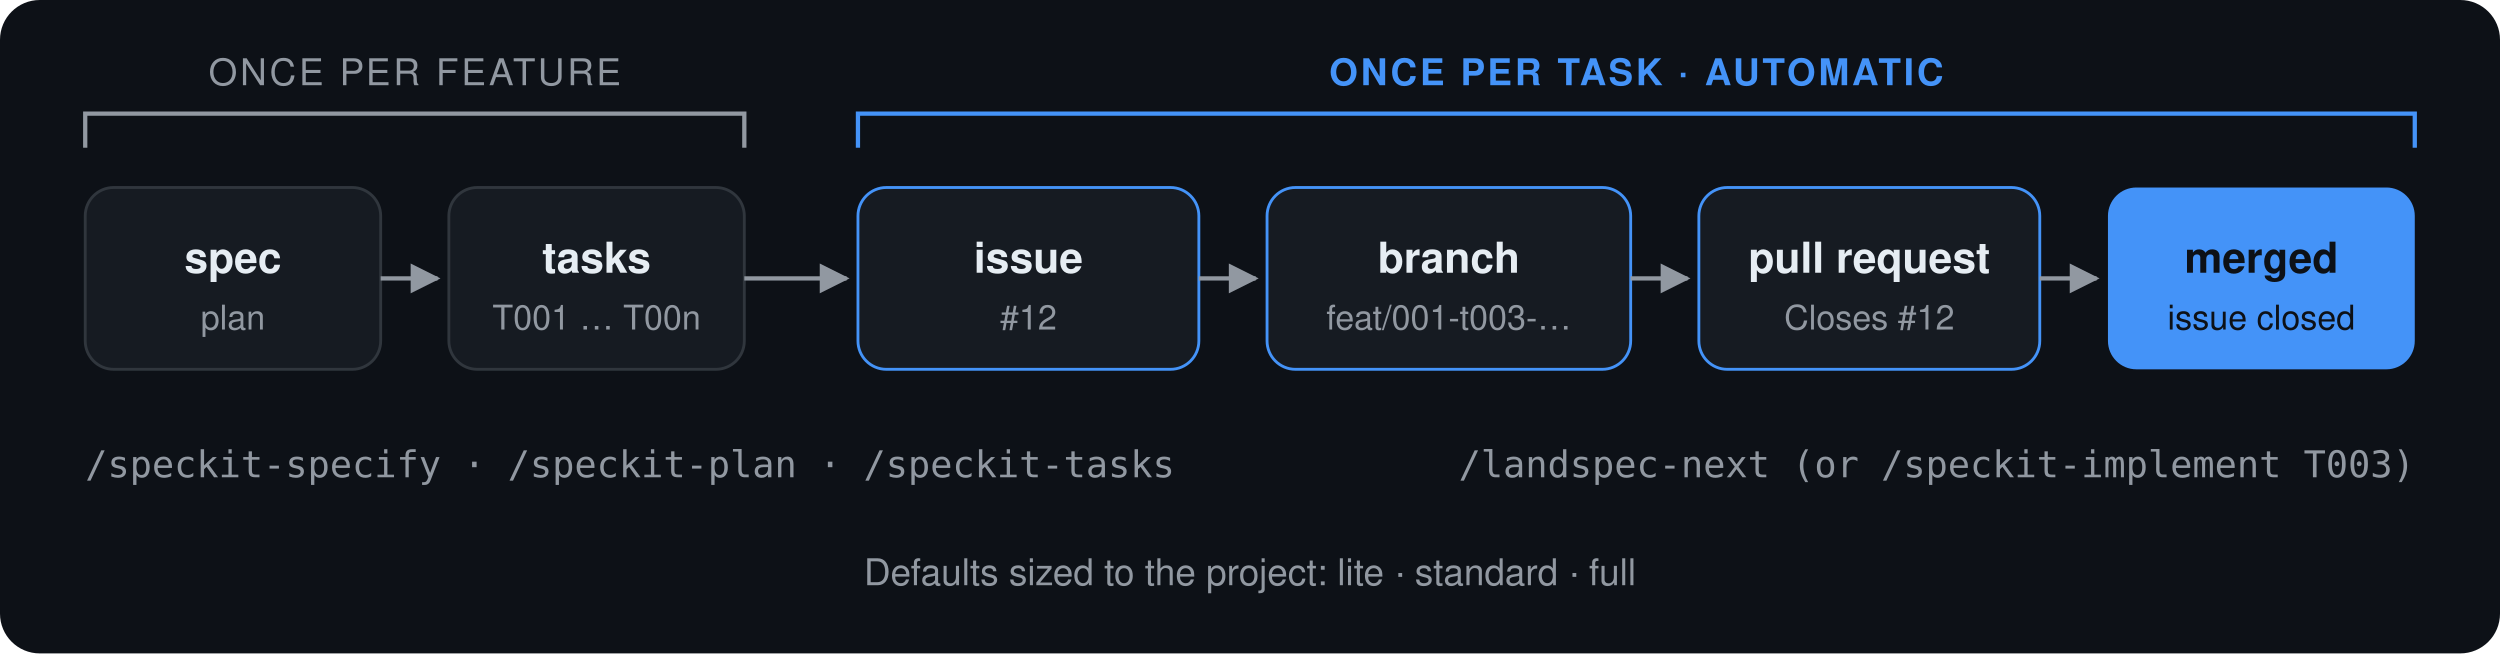
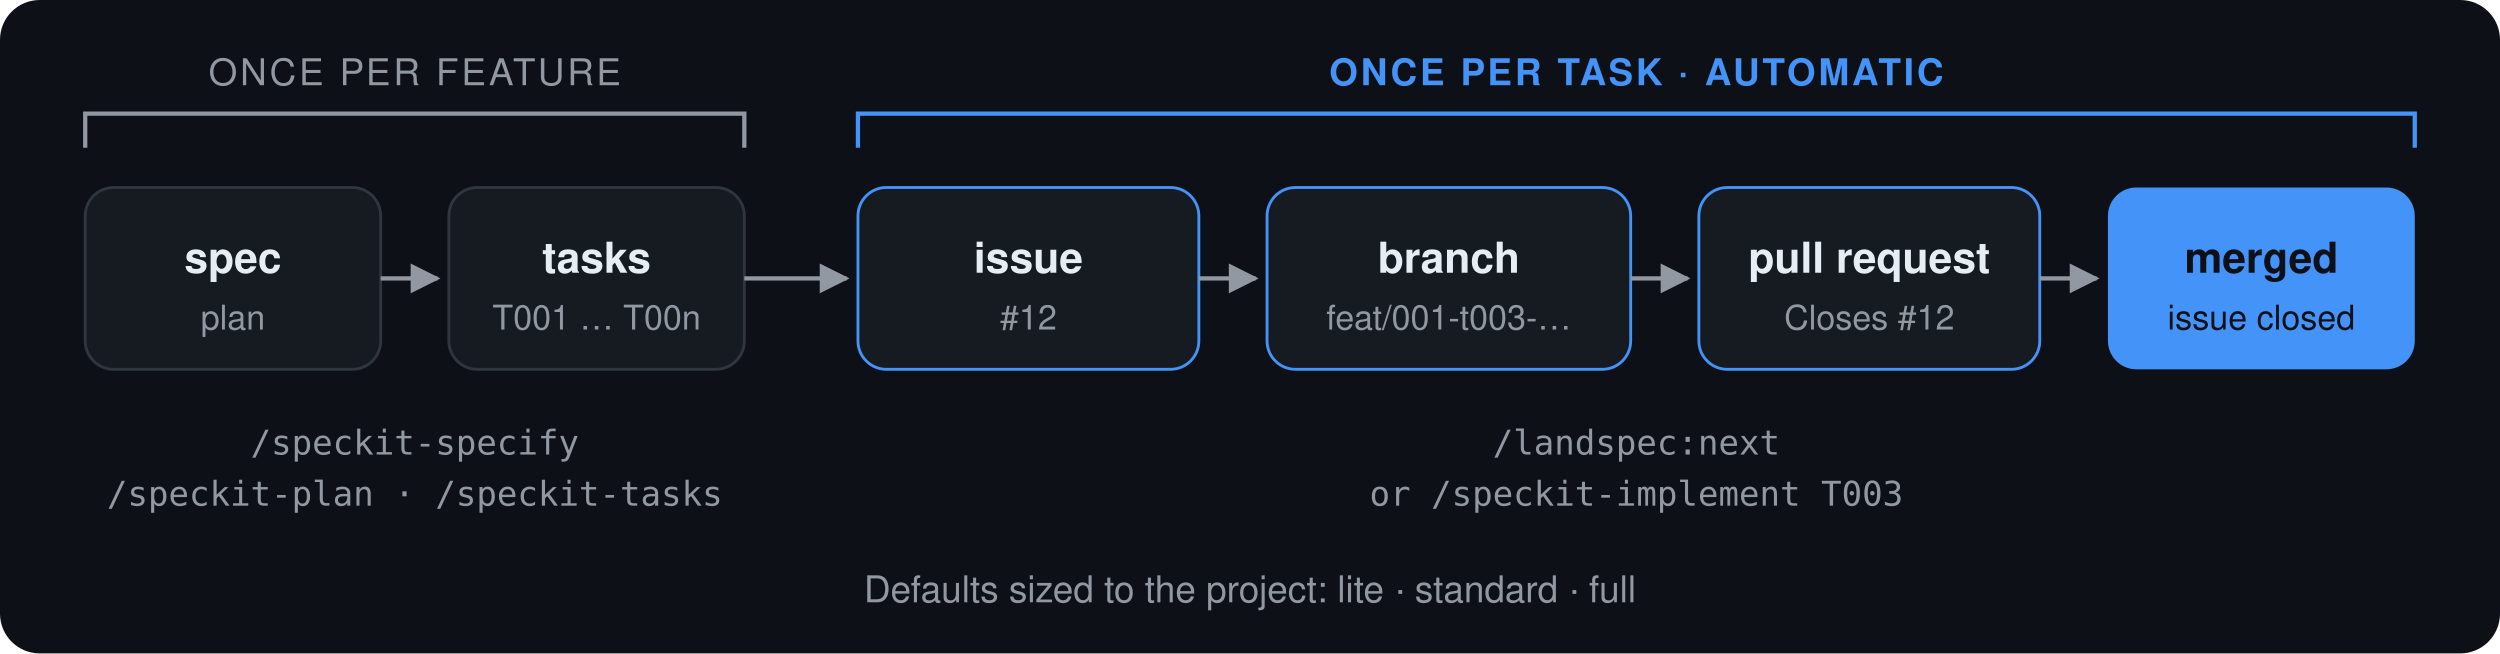
<svg xmlns="http://www.w3.org/2000/svg" width="880" height="230" viewBox="0 0 880 230" font-family="ui-sans-serif, -apple-system, 'Segoe UI', Helvetica, Arial, sans-serif">
  <rect width="880" height="230" rx="14" fill="#0d1117" />
  <defs>
    <marker id="a" viewBox="0 0 10 10" refX="9" refY="5" markerWidth="7" markerHeight="7" orient="auto">
      <path d="M0 0L10 5L0 10z" fill="#9198a1" />
    </marker>
  </defs>
  <path d="M30 52V40H262V52" fill="none" stroke="#9198a1" stroke-width="1.5" />
  <text x="146" y="30" text-anchor="middle" font-size="13" fill="#9198a1" letter-spacing="1">ONCE PER FEATURE</text>
  <path d="M302 52V40H850V52" fill="none" stroke="#4493f8" stroke-width="1.5" />
  <text x="576" y="30" text-anchor="middle" font-size="13" fill="#4493f8" letter-spacing="1" font-weight="600">ONCE PER TASK · AUTOMATIC</text>
  <g font-size="15" text-anchor="middle">
    <rect x="30" y="66" width="104" height="64" rx="10" fill="#161b22" stroke="#30363d" />
    <text x="82" y="96" fill="#e6edf3" font-weight="600">spec</text>
    <text x="82" y="116" fill="#9198a1" font-size="12">plan</text>
    <rect x="158" y="66" width="104" height="64" rx="10" fill="#161b22" stroke="#30363d" />
    <text x="210" y="96" fill="#e6edf3" font-weight="600">tasks</text>
    <text x="210" y="116" fill="#9198a1" font-size="12">T001 … T00n</text>
    <rect x="302" y="66" width="120" height="64" rx="10" fill="#161b22" stroke="#4493f8" />
    <text x="362" y="96" fill="#e6edf3" font-weight="600">issue</text>
    <text x="362" y="116" fill="#9198a1" font-size="12">#12</text>
    <rect x="446" y="66" width="128" height="64" rx="10" fill="#161b22" stroke="#4493f8" />
    <text x="510" y="96" fill="#e6edf3" font-weight="600">branch</text>
    <text x="510" y="116" fill="#9198a1" font-size="12">feat/001-t003-…</text>
    <rect x="598" y="66" width="120" height="64" rx="10" fill="#161b22" stroke="#4493f8" />
    <text x="658" y="96" fill="#e6edf3" font-weight="600">pull request</text>
    <text x="658" y="116" fill="#9198a1" font-size="12">Closes #12</text>
    <rect x="742" y="66" width="108" height="64" rx="10" fill="#4493f8" />
    <text x="796" y="96" fill="#0d1117" font-weight="700">merged</text>
    <text x="796" y="116" fill="#0d1117" font-size="12">issue closed</text>
  </g>
  <g stroke="#9198a1" stroke-width="1.5" marker-end="url(#a)">
    <line x1="134" y1="98" x2="154" y2="98" />
    <line x1="262" y1="98" x2="298" y2="98" />
    <line x1="422" y1="98" x2="442" y2="98" />
    <line x1="574" y1="98" x2="594" y2="98" />
    <line x1="718" y1="98" x2="738" y2="98" />
  </g>
-   <g font-family="ui-monospace, SFMono-Regular, Menlo, Consolas, monospace" font-size="13" fill="#9198a1">
-     <text x="30" y="168">/speckit-specify · /speckit-plan · /speckit-tasks</text>
-     <text x="850" y="168" text-anchor="end">/landspec-next   (or /speckit-implement T003)</text>
+   <g font-family="ui-monospace, SFMono-Regular, Menlo, Consolas, monospace" font-size="12" fill="#9198a1">
+     <text x="146" y="160" text-anchor="middle">/speckit-specify</text>
+     <text x="146" y="178" text-anchor="middle">/speckit-plan · /speckit-tasks</text>
+     <text x="576" y="160" text-anchor="middle">/landspec:next</text>
+     <text x="576" y="178" text-anchor="middle">or /speckit-implement T003</text>
  </g>
-   <text x="440" y="206" text-anchor="middle" font-size="13" fill="#9198a1">Defaults sized to the project: lite · standard · full</text>
+   <text x="440" y="212" text-anchor="middle" font-size="13" fill="#9198a1">Defaults sized to the project: lite · standard · full</text>
</svg>
